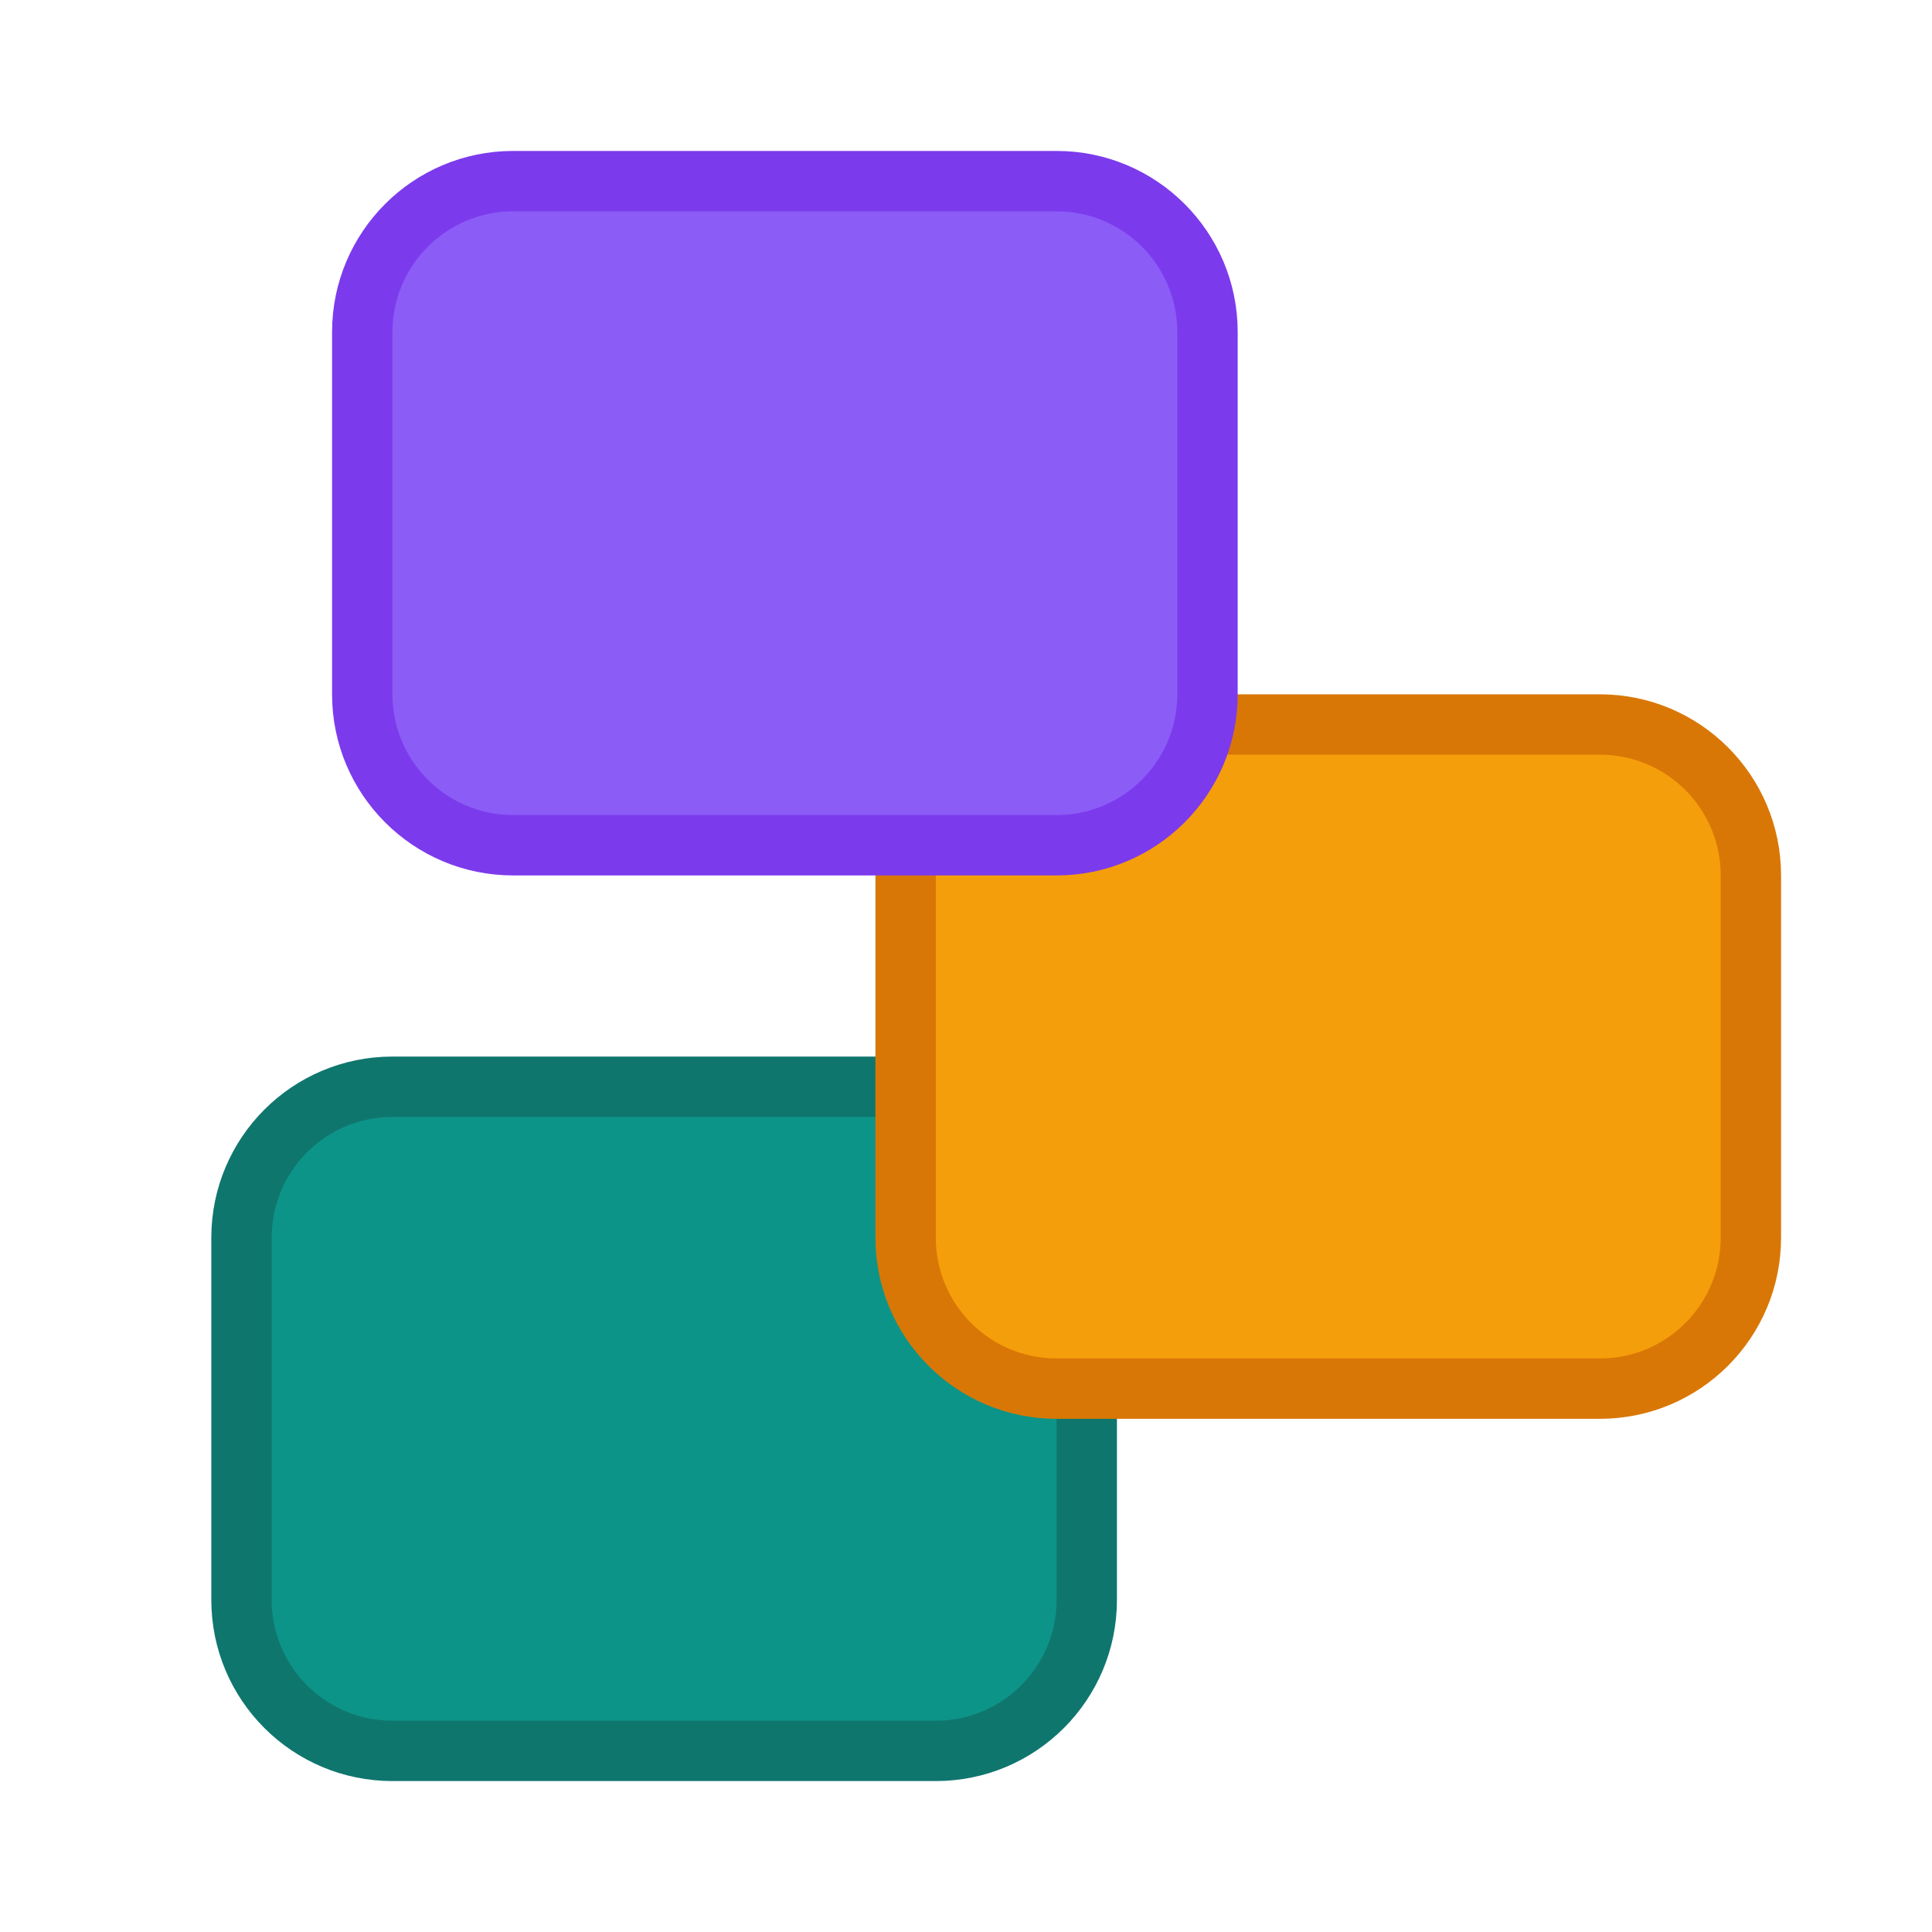
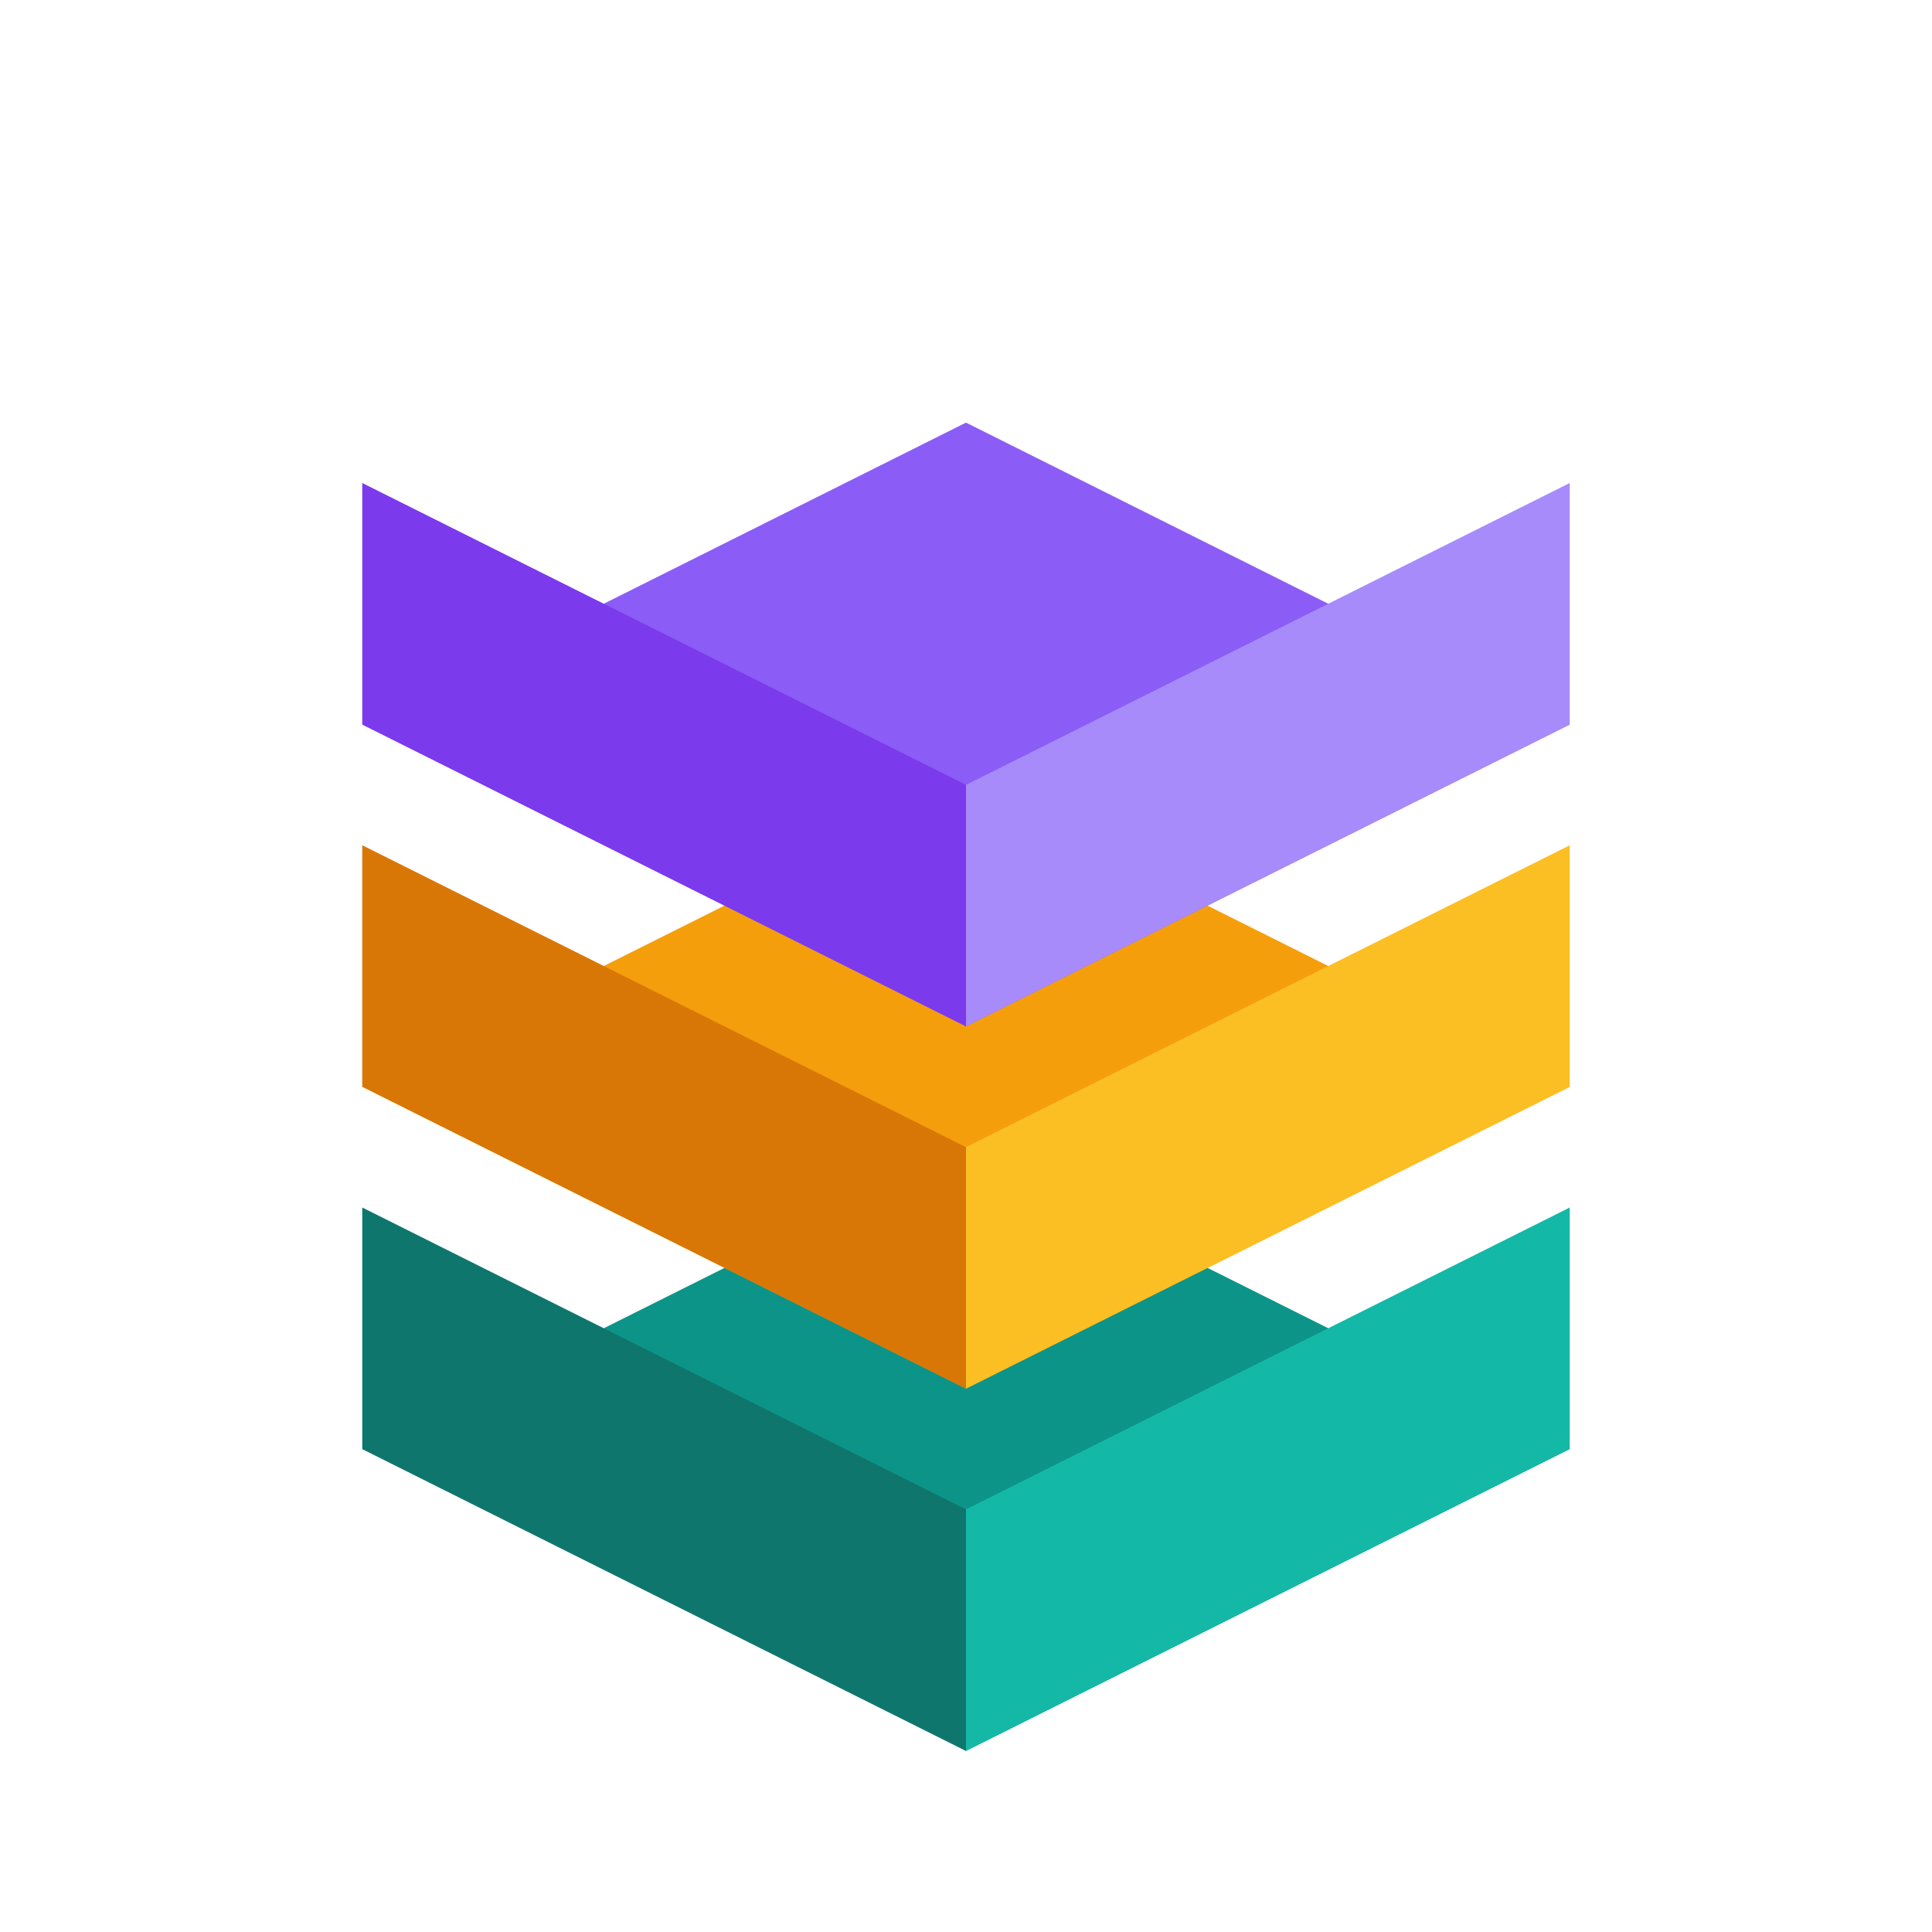
<svg xmlns="http://www.w3.org/2000/svg" viewBox="0 0 32 32" fill="none">
-   <rect x="4" y="18" width="14" height="11" rx="2.5" fill="#0d9488" stroke="#0f766e" stroke-width="1" />
-   <rect x="15" y="12" width="14" height="11" rx="2.5" fill="#f59e0b" stroke="#d97706" stroke-width="1" />
-   <rect x="6" y="3" width="14" height="11" rx="2.5" fill="#8b5cf6" stroke="#7c3aed" stroke-width="1" />
+   <polygon points="6,24 16,29 26,24 16,19" fill="#0d9488" />
+   <polygon points="6,24 16,29 16,25 6,20" fill="#0f766e" />
+   <polygon points="26,24 16,29 16,25 26,20" fill="#14b8a6" />
+   <polygon points="6,18 16,23 26,18 16,13" fill="#f59e0b" />
+   <polygon points="6,18 16,23 16,19 6,14" fill="#d97706" />
+   <polygon points="26,18 16,23 16,19 26,14" fill="#fbbf24" />
+   <polygon points="6,12 16,17 26,12 16,7" fill="#8b5cf6" />
+   <polygon points="6,12 16,17 16,13 6,8" fill="#7c3aed" />
+   <polygon points="26,12 16,17 16,13 26,8" fill="#a78bfa" />
</svg>
